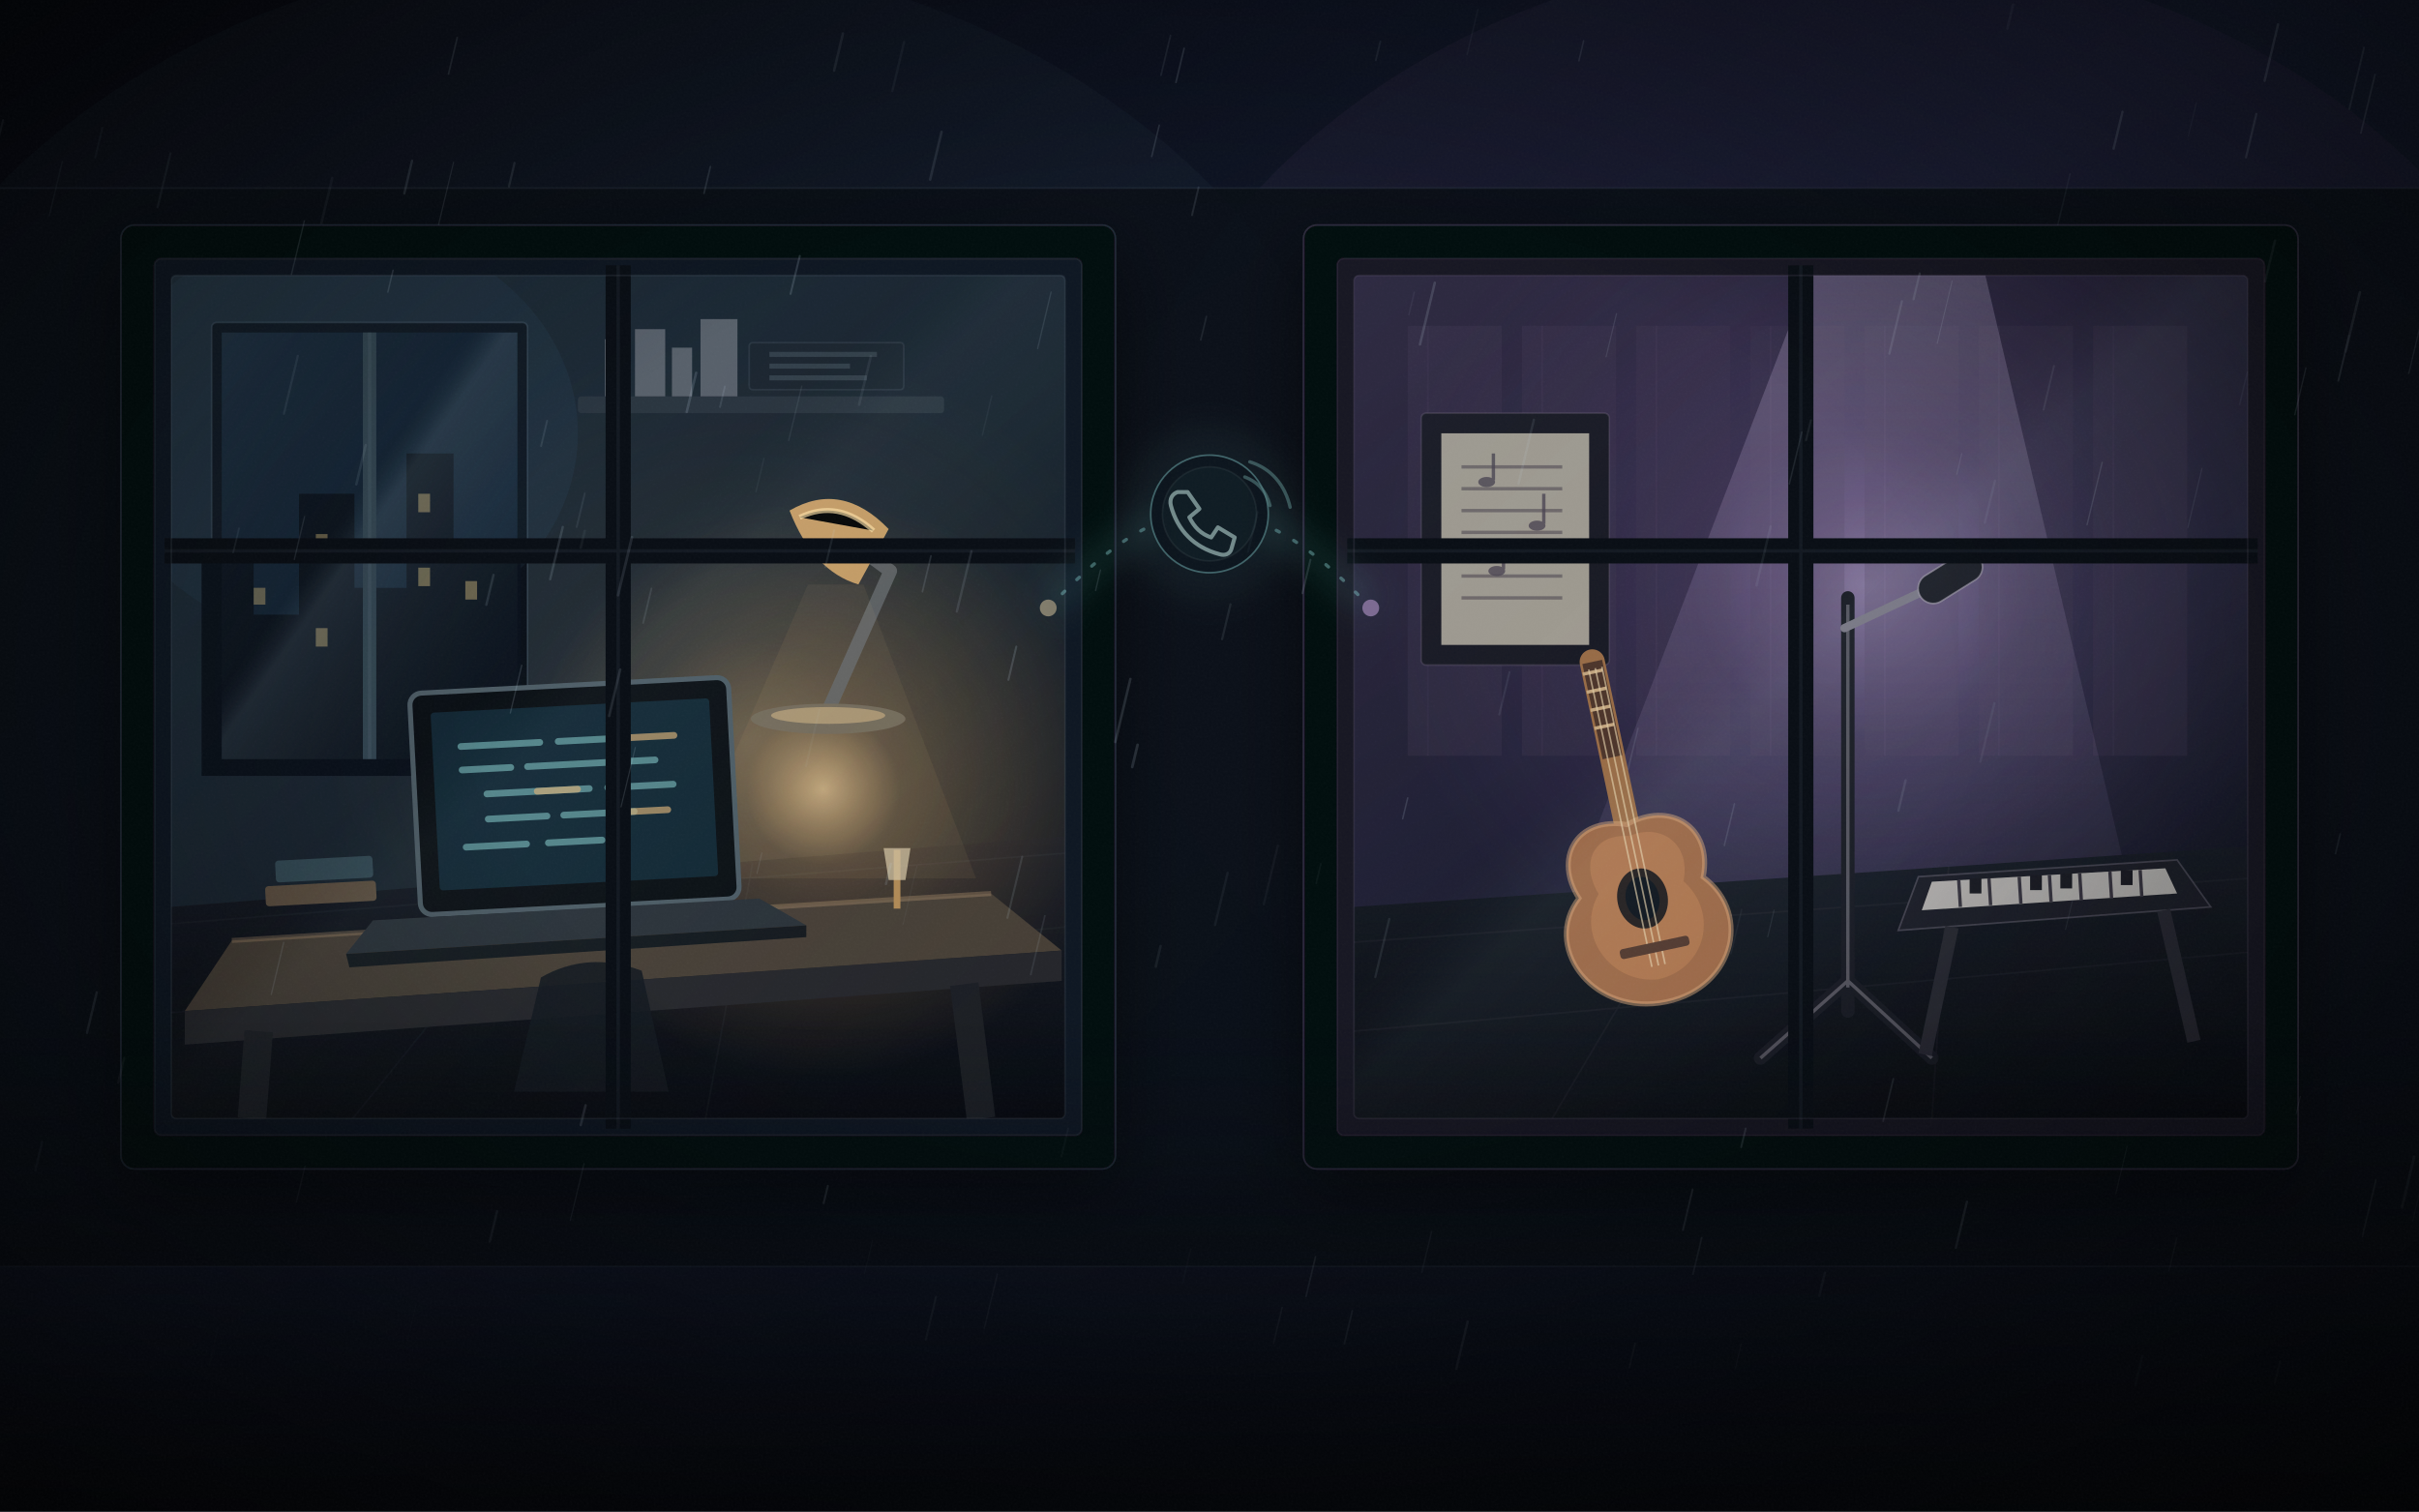
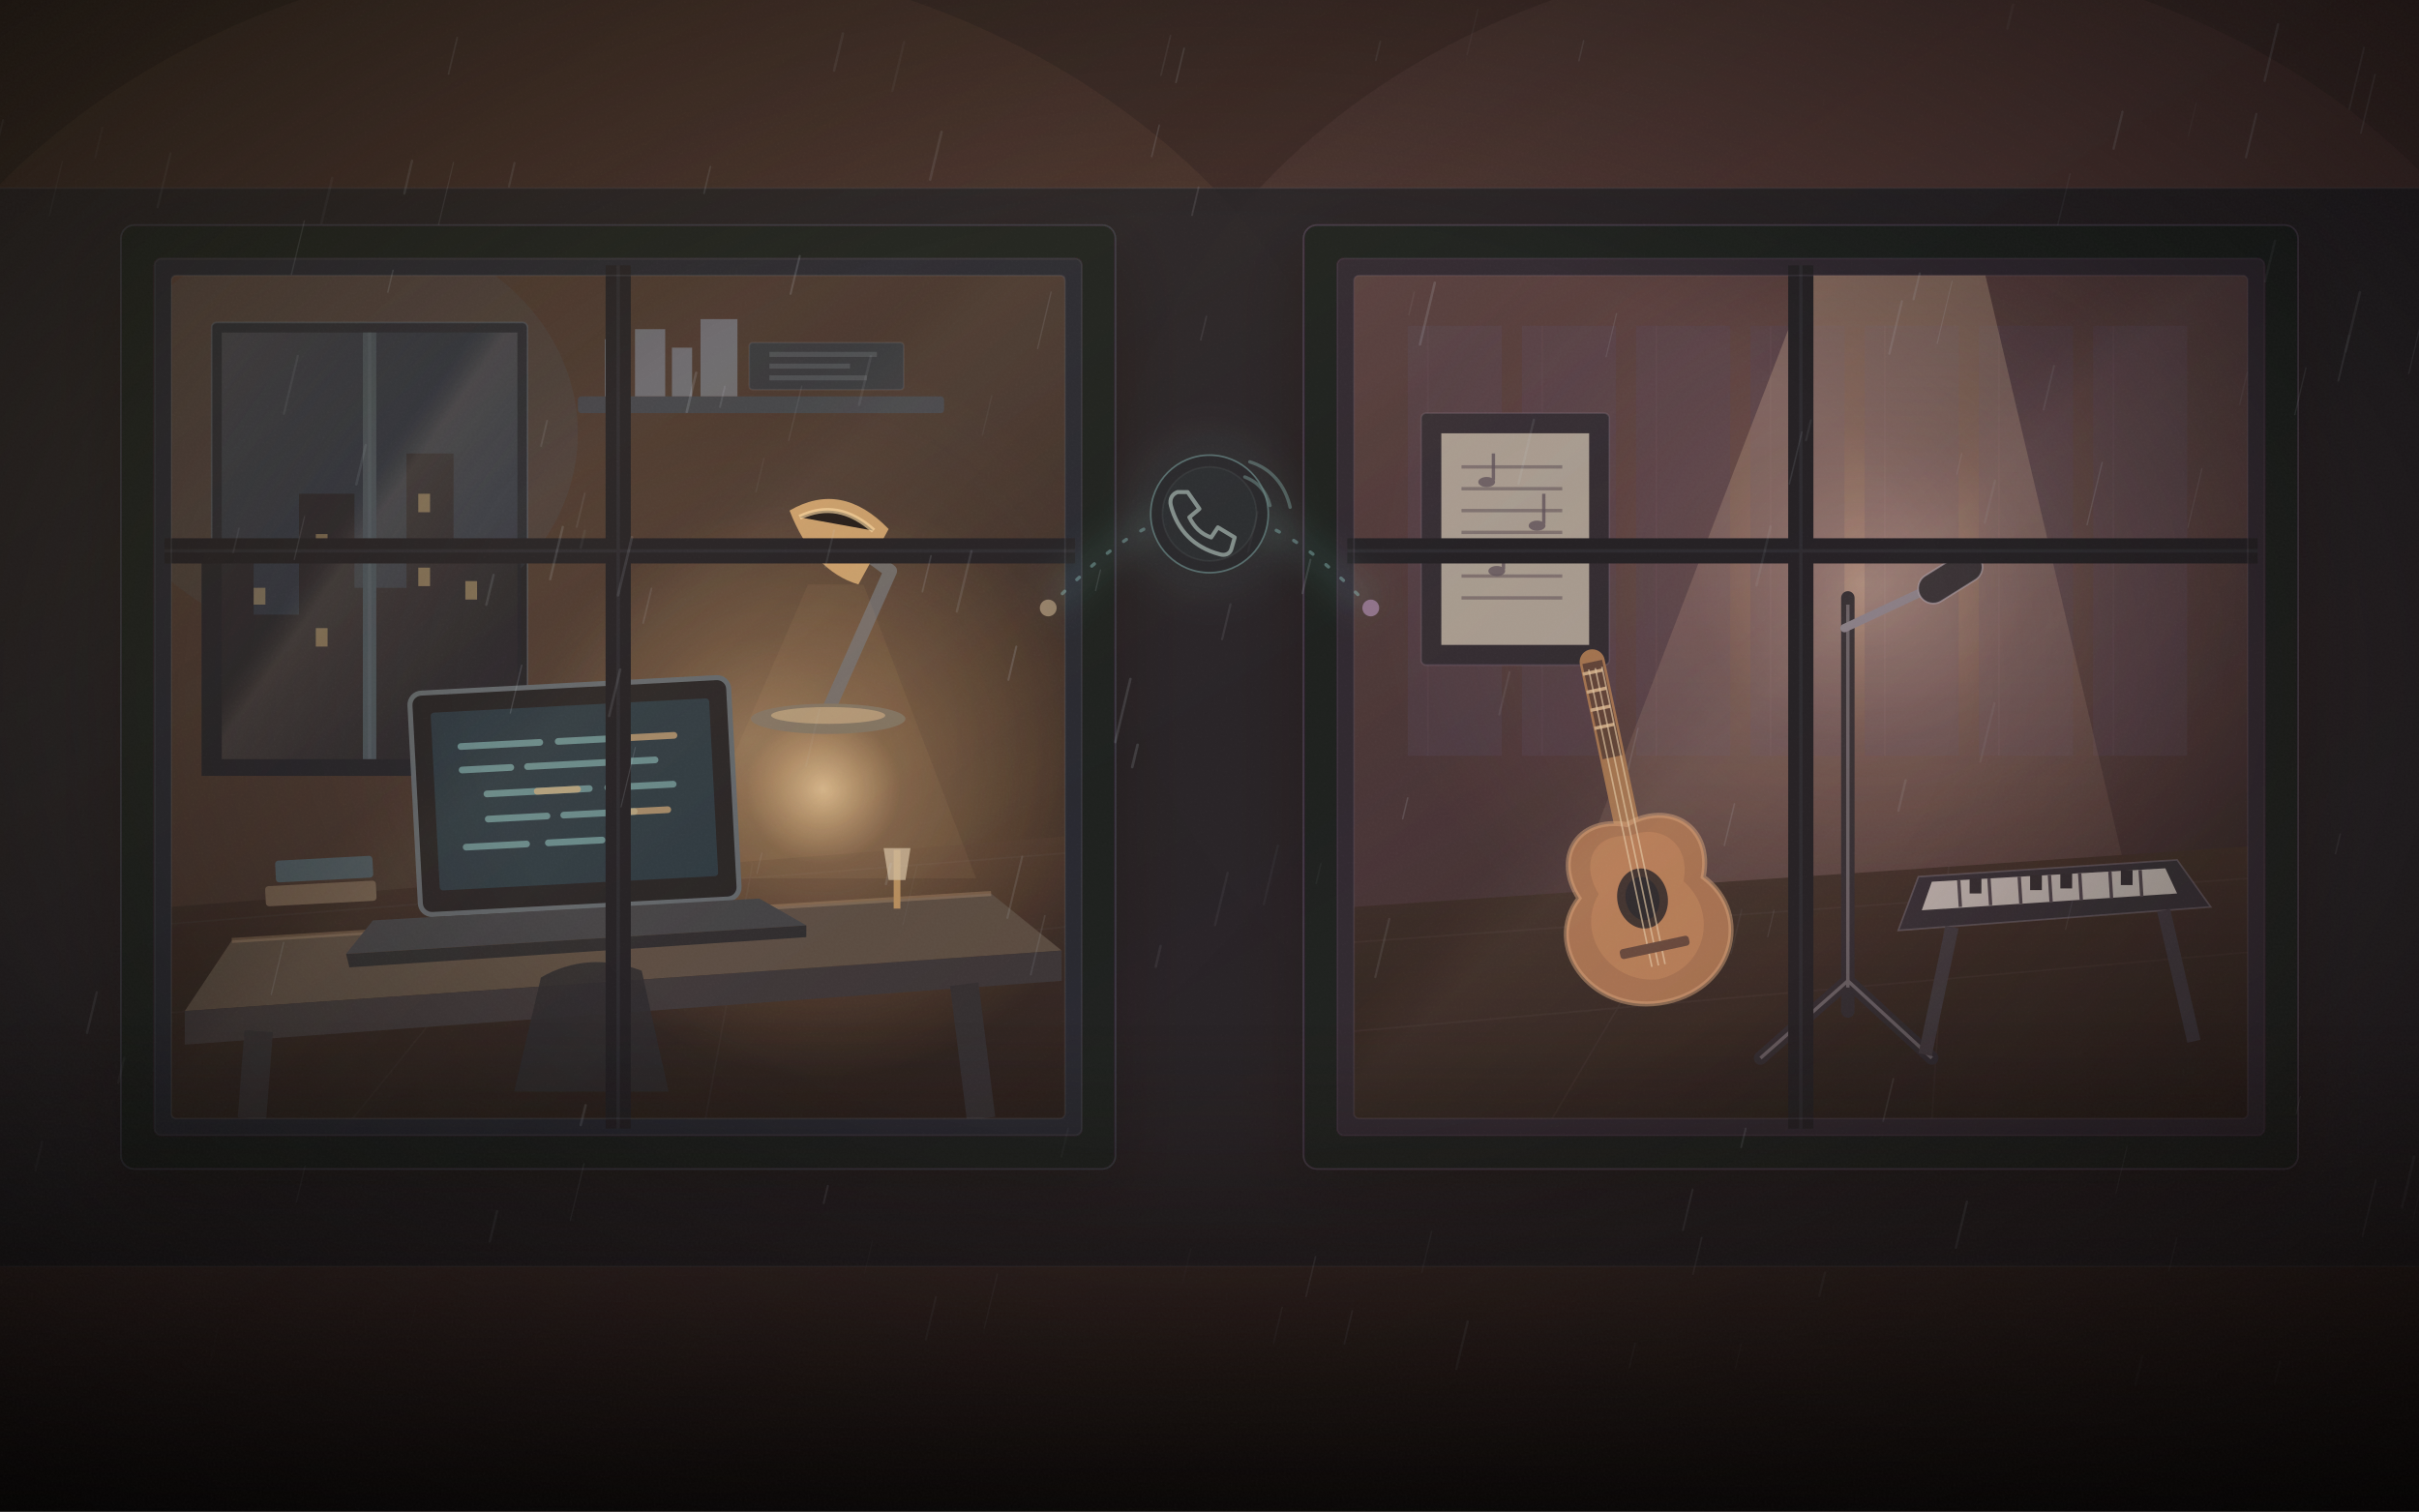
<svg xmlns="http://www.w3.org/2000/svg" viewBox="0 0 1440 900" preserveAspectRatio="xMidYMid slice" role="img" aria-labelledby="title desc">
  <defs>
    <linearGradient id="night" x1="0" y1="0" x2="1" y2="1">
-       <stop stop-color="#03060d" />
-       <stop offset=".46" stop-color="#11182c" />
-       <stop offset="1" stop-color="#070b13" />
+       <stop stop-color="#120d0c" />
+       <stop offset=".46" stop-color="#2b1c1c" />
+       <stop offset="1" stop-color="#160f0e" />
    </linearGradient>
    <linearGradient id="dawn" x1="0" y1="0" x2="0" y2="1">
-       <stop stop-color="#ba786f" stop-opacity=".3" />
-       <stop offset=".48" stop-color="#5c4c68" stop-opacity=".12" />
-       <stop offset="1" stop-color="#07101b" stop-opacity="0" />
+       <stop stop-color="#e2a276" stop-opacity=".36" />
+       <stop offset=".48" stop-color="#8b5e5e" stop-opacity=".15" />
+       <stop offset="1" stop-color="#17110f" stop-opacity="0" />
+     </linearGradient>
+     <linearGradient id="warmWash" x1="0" y1="0" x2="1" y2="1">
+       <stop stop-color="#efb77d" stop-opacity=".2" />
+       <stop offset=".5" stop-color="#dca18c" stop-opacity=".13" />
+       <stop offset="1" stop-color="#c98370" stop-opacity=".18" />
    </linearGradient>
    <linearGradient id="leftRoom" x1="0" y1="0" x2=".85" y2="1">
-       <stop stop-color="#1e2d3a" />
-       <stop offset=".55" stop-color="#17232e" />
-       <stop offset="1" stop-color="#0a111a" />
+       <stop stop-color="#3b2c24" />
+       <stop offset=".55" stop-color="#2a211d" />
+       <stop offset="1" stop-color="#15100e" />
    </linearGradient>
    <linearGradient id="rightRoom" x1=".2" y1="0" x2=".8" y2="1">
-       <stop stop-color="#29233a" />
-       <stop offset=".58" stop-color="#1c1d31" />
-       <stop offset="1" stop-color="#0b101b" />
+       <stop stop-color="#3b292c" />
+       <stop offset=".58" stop-color="#2b2025" />
+       <stop offset="1" stop-color="#171114" />
    </linearGradient>
    <linearGradient id="floor" x1="0" y1="0" x2="0" y2="1">
-       <stop stop-color="#141923" />
-       <stop offset="1" stop-color="#06090f" />
+       <stop stop-color="#261c18" />
+       <stop offset="1" stop-color="#0e0b0a" />
    </linearGradient>
    <linearGradient id="glass" x1="0" y1="0" x2="1" y2="1">
-       <stop stop-color="#6f9ab5" stop-opacity=".13" />
-       <stop offset=".42" stop-color="#2a3f55" stop-opacity=".05" />
-       <stop offset=".48" stop-color="#b4d9e7" stop-opacity=".14" />
-       <stop offset="1" stop-color="#0c1521" stop-opacity=".03" />
+       <stop stop-color="#d5b497" stop-opacity=".13" />
+       <stop offset=".42" stop-color="#62483f" stop-opacity=".05" />
+       <stop offset=".48" stop-color="#f4d7b6" stop-opacity=".13" />
+       <stop offset="1" stop-color="#211512" stop-opacity=".03" />
    </linearGradient>
    <linearGradient id="spotlight" x1="0" y1="0" x2="0" y2="1">
-       <stop stop-color="#eadcff" stop-opacity=".24" />
-       <stop offset="1" stop-color="#b793d5" stop-opacity="0" />
+       <stop stop-color="#ffe0b6" stop-opacity=".27" />
+       <stop offset="1" stop-color="#d9a18b" stop-opacity="0" />
    </linearGradient>
    <linearGradient id="bottomShade" x1="0" y1="0" x2="0" y2="1">
-       <stop stop-color="#04070d" stop-opacity="0" />
-       <stop offset=".56" stop-color="#04070d" stop-opacity=".5" />
-       <stop offset="1" stop-color="#03050a" stop-opacity=".96" />
+       <stop stop-color="#100b09" stop-opacity="0" />
+       <stop offset=".56" stop-color="#100b09" stop-opacity=".46" />
+       <stop offset="1" stop-color="#0b0807" stop-opacity=".94" />
    </linearGradient>
    <radialGradient id="lampGlow">
-       <stop stop-color="#ffd89b" stop-opacity=".7" />
-       <stop offset=".26" stop-color="#f4b96f" stop-opacity=".26" />
+       <stop stop-color="#ffe0a8" stop-opacity=".78" />
+       <stop offset=".26" stop-color="#f4bd78" stop-opacity=".3" />
      <stop offset="1" stop-color="#e6a053" stop-opacity="0" />
    </radialGradient>
    <radialGradient id="stageGlow">
-       <stop stop-color="#e5c4ff" stop-opacity=".42" />
-       <stop offset=".35" stop-color="#b887e1" stop-opacity=".15" />
-       <stop offset="1" stop-color="#8c62bc" stop-opacity="0" />
+       <stop stop-color="#ffd8bd" stop-opacity=".48" />
+       <stop offset=".35" stop-color="#dda088" stop-opacity=".18" />
+       <stop offset="1" stop-color="#aa6e63" stop-opacity="0" />
    </radialGradient>
    <radialGradient id="vignette" cx=".5" cy=".45" r=".72">
      <stop offset=".42" stop-color="#000" stop-opacity="0" />
      <stop offset="1" stop-color="#000" stop-opacity=".66" />
    </radialGradient>
    <filter id="blur8" x="-50%" y="-50%" width="200%" height="200%">
      <feGaussianBlur stdDeviation="8" />
    </filter>
    <filter id="blur24" x="-50%" y="-50%" width="200%" height="200%">
      <feGaussianBlur stdDeviation="24" />
    </filter>
    <filter id="shadow" x="-30%" y="-30%" width="160%" height="160%">
      <feDropShadow dx="0" dy="16" stdDeviation="22" flood-color="#000" flood-opacity=".55" />
    </filter>
    <filter id="grain">
      <feTurbulence type="fractalNoise" baseFrequency=".72" numOctaves="3" seed="27" stitchTiles="stitch" />
      <feColorMatrix type="saturate" values="0" />
      <feComponentTransfer>
        <feFuncA type="table" tableValues="0 .075" />
      </feComponentTransfer>
    </filter>
    <clipPath id="leftClip">
      <rect x="102" y="164" width="532" height="502" rx="3" />
    </clipPath>
    <clipPath id="rightClip">
      <rect x="806" y="164" width="532" height="502" rx="3" />
    </clipPath>
  </defs>
  <rect width="1440" height="900" fill="url(#night)" />
-   <ellipse cx="360" cy="340" rx="460" ry="370" fill="#45627b" opacity=".07" />
-   <ellipse cx="1100" cy="330" rx="440" ry="360" fill="#765087" opacity=".08" />
+   <ellipse cx="360" cy="340" rx="460" ry="370" fill="#b47b58" opacity=".09" />
+   <ellipse cx="1100" cy="330" rx="440" ry="360" fill="#a86c6c" opacity=".1" />
  <path d="M0 112H1440V754H0Z" fill="#080d15" opacity=".9" />
  <path d="M0 112H1440M0 754H1440" stroke="#6d8296" stroke-opacity=".14" />
  <g filter="url(#shadow)">
    <rect x="72" y="134" width="592" height="562" rx="8" fill="#05090f" stroke="#344250" stroke-opacity=".55" />
    <rect x="92" y="154" width="552" height="522" rx="4" fill="#111923" stroke="#637484" stroke-opacity=".18" />
    <rect x="776" y="134" width="592" height="562" rx="8" fill="#05090f" stroke="#454057" stroke-opacity=".58" />
    <rect x="796" y="154" width="552" height="522" rx="4" fill="#171522" stroke="#756887" stroke-opacity=".18" />
  </g>
  <g opacity="1">
    <g clip-path="url(#leftClip)">
      <rect x="102" y="164" width="532" height="502" fill="url(#leftRoom)" />
      <ellipse cx="444" cy="440" rx="250" ry="240" fill="url(#lampGlow)" opacity=".26" />
      <path d="M102 540L634 498V666H102Z" fill="url(#floor)" />
      <path d="M102 550L634 508M102 603L634 552M210 666L328 520M420 666L448 514" stroke="#80909a" stroke-opacity=".06" />
      <rect x="126" y="192" width="188" height="266" rx="3" fill="#080e16" stroke="#4b5d6b" stroke-opacity=".5" />
      <rect x="132" y="198" width="176" height="254" fill="#0d1a28" />
      <ellipse cx="202" cy="258" rx="142" ry="124" fill="#345574" opacity=".14" />
      <path d="M120 410V332H151V366H178V294H211V350H242V270H270V324H310V462H120Z" fill="#080f19" />
      <path d="M151 350H158V360H151ZM188 318H195V329H188ZM249 294H256V305H249ZM277 346H284V357H277ZM188 374H195V385H188ZM249 338H256V349H249Z" fill="#d5b878" opacity=".48" />
      <rect x="132" y="198" width="176" height="254" fill="url(#glass)" />
      <path d="M220 198V452M132 326H308" stroke="#334652" stroke-width="8" />
      <path d="M220 198V452M132 326H308" stroke="#8295a1" stroke-opacity=".12" stroke-width="2" />
      <rect x="344" y="236" width="218" height="10" rx="2" fill="#29343e" />
      <path d="M360 202H374V236H360ZM378 196H396V236H378ZM400 207H412V236H400ZM417 190H439V236H417Z" fill="#58606a" />
      <rect x="446" y="204" width="92" height="28" rx="2" fill="#1a252f" stroke="#83919a" stroke-opacity=".15" />
      <path d="M458 211H522M458 218H506M458 225H516" stroke="#8b9ba3" stroke-opacity=".22" stroke-width="3" />
      <ellipse cx="490" cy="470" rx="176" ry="172" fill="url(#lampGlow)" />
      <path d="M493 423L530 340M530 340L500 318" stroke="#5b5e60" stroke-width="8" stroke-linecap="round" />
      <path d="M470 304Q501 286 529 315L511 348Q484 340 470 304Z" fill="#c59b63" />
      <path d="M476 308Q499 297 520 316" stroke="#ffe0a4" stroke-opacity=".65" stroke-width="3" />
      <ellipse cx="493" cy="428" rx="46" ry="9" fill="#6c6558" />
      <ellipse cx="493" cy="426" rx="34" ry="5" fill="#d3b785" opacity=".55" />
      <path d="M481 348L405 523H581L514 348Z" fill="#f2bd78" opacity=".065" />
      <path d="M138 560L590 532L632 566L110 602Z" fill="#463e35" />
      <path d="M110 602L632 566V584L110 622Z" fill="#24252a" />
      <path d="M154 614L150 666M574 586L584 666" stroke="#1a1d23" stroke-width="17" />
      <path d="M138 560L590 532" stroke="#b49670" stroke-opacity=".35" stroke-width="3" />
      <rect x="247" y="408" width="190" height="132" rx="7" fill="#080d12" stroke="#4c5b64" stroke-width="3" transform="rotate(-3 342 474)" />
      <rect x="259" y="420" width="166" height="106" rx="2" fill="#102633" transform="rotate(-3 342 474)" />
      <g transform="rotate(-3 342 474)" stroke-linecap="round">
        <path d="M276 441H323M334 441H368M276 455H305M315 455H391M290 470H351M362 470H401M290 485H325M335 485H377M276 501H312M325 501H357" stroke="#75b6b6" stroke-opacity=".65" stroke-width="4" />
        <path d="M374 441H403M320 470H344M367 485H397" stroke="#d1aa72" stroke-opacity=".7" stroke-width="4" />
      </g>
      <path d="M222 548L452 535L480 551L206 568Z" fill="#293138" />
      <path d="M206 568L480 551V558L208 576Z" fill="#12181d" />
      <rect x="158" y="526" width="66" height="12" rx="2" fill="#5f5142" transform="rotate(-3 191 532)" />
      <rect x="164" y="511" width="58" height="13" rx="2" fill="#344b56" transform="rotate(-3 193 518)" />
      <path d="M534 506V541" stroke="#b28a55" stroke-width="4" />
      <path d="M526 505H542L539 524H529Z" fill="#d2c2a1" opacity=".75" />
      <path d="M322 582Q350 566 382 578L398 650H306Z" fill="#11171e" opacity=".88" />
    </g>
  </g>
  <g opacity="1">
    <g clip-path="url(#rightClip)">
      <rect x="806" y="164" width="532" height="502" fill="url(#rightRoom)" />
      <ellipse cx="1110" cy="348" rx="290" ry="268" fill="url(#stageGlow)" />
      <g opacity=".32">
        <path d="M838 194H894V450H838ZM906 194H962V450H906ZM974 194H1030V450H974ZM1042 194H1098V450H1042ZM1110 194H1166V450H1110ZM1178 194H1234V450H1178ZM1246 194H1302V450H1246Z" fill="#40344f" />
        <path d="M850 194V450M918 194V450M986 194V450M1054 194V450M1122 194V450M1190 194V450M1258 194V450" stroke="#9a82aa" stroke-opacity=".18" />
      </g>
      <path d="M1080 156H1180L1300 666H884Z" fill="url(#spotlight)" />
      <ellipse cx="1115" cy="626" rx="218" ry="44" fill="#c5a0dc" opacity=".07" filter="url(#blur8)" />
      <path d="M806 540L1338 504V666H806Z" fill="url(#floor)" />
      <path d="M806 561L1338 523M806 614L1338 567M924 666L1008 524M1150 666L1160 516" stroke="#a392b1" stroke-opacity=".055" />
      <rect x="846" y="246" width="112" height="150" rx="3" fill="#171822" stroke="#76677f" stroke-opacity=".32" />
      <rect x="858" y="258" width="88" height="126" fill="#d6cdbc" opacity=".72" />
      <path d="M870 278H930M870 291H930M870 304H930M870 317H930M870 330H930M870 343H930M870 356H930" stroke="#554f55" stroke-opacity=".65" stroke-width="2" />
      <g fill="#4a4350" opacity=".8">
        <ellipse cx="885" cy="287" rx="5" ry="3" />
        <ellipse cx="915" cy="313" rx="5" ry="3" />
        <ellipse cx="891" cy="340" rx="5" ry="3" />
        <path d="M889 286V270M919 312V294M895 339V321" stroke="#4a4350" stroke-width="2" />
      </g>
      <path d="M1100 356V602M1100 584L1048 630M1100 584L1150 630" stroke="#151720" stroke-width="8" stroke-linecap="round" />
      <path d="M1100 360V588M1100 584L1048 630M1100 584L1150 630" stroke="#85828d" stroke-opacity=".55" stroke-width="2" />
      <path d="M1098 374L1162 344" stroke="#777482" stroke-width="5" stroke-linecap="round" />
      <rect x="1152" y="323" width="18" height="42" rx="9" fill="#171922" stroke="#a29baa" stroke-opacity=".65" transform="rotate(58 1161 344)" />
      <g transform="translate(900 378) scale(1) rotate(-12 70 130)">
        <path d="M72 14V144" stroke="#9a6c45" stroke-width="15" stroke-linecap="round" />
        <path d="M66 14H78V72H66Z" fill="#4d3429" />
        <path d="M65 20H77M65 31H77M65 42H77M65 53H77" stroke="#c5a67e" stroke-width="2" />
        <path d="M72 113C43 102 25 124 35 150C8 173 27 218 69 221C113 224 135 181 110 153C122 125 100 104 72 113Z" fill="#9c6744" stroke="#d4a276" stroke-opacity=".5" stroke-width="3" />
        <path d="M72 120C51 114 40 130 47 150C28 171 43 204 71 207C100 207 115 176 98 153C107 132 92 116 72 120Z" fill="#b87b50" opacity=".65" />
        <ellipse cx="72" cy="158" rx="15" ry="18" fill="#211b1b" />
        <ellipse cx="72" cy="158" rx="10" ry="13" fill="#0b1119" />
        <path d="M69 18V199M73 18V199M77 18V199" stroke="#e3d0aa" stroke-opacity=".65" />
        <rect x="52" y="185" width="42" height="6" rx="2" fill="#50362b" />
      </g>
      <g transform="translate(1142 500)">
        <path d="M0 22L154 12L174 40L-12 54Z" fill="#191b25" stroke="#6d6879" stroke-opacity=".5" />
        <path d="M8 25L147 17L154 32L2 42Z" fill="#d3d0ca" opacity=".82" />
        <path d="M24 24L25 40M42 23L43 39M60 22L61 38M78 21L79 37M96 20L97 36M114 19L115 35M132 18L133 34" stroke="#36333e" stroke-width="2" />
        <path d="M34 23L34 32M70 21L70 30M88 20L88 29M124 18L124 27" stroke="#171820" stroke-width="7" />
        <path d="M20 52L4 128M146 42L164 120" stroke="#252630" stroke-width="8" />
      </g>
      <rect x="806" y="164" width="532" height="502" fill="url(#glass)" opacity=".42" />
    </g>
  </g>
  <rect x="102" y="164" width="532" height="502" fill="url(#glass)" opacity=".32" />
  <path d="M368 158V672M98 328H640M1072 158V672M802 328H1344" stroke="#080d14" stroke-width="15" />
  <path d="M368 158V672M98 328H640M1072 158V672M802 328H1344" stroke="#607080" stroke-opacity=".12" stroke-width="2" />
  <rect x="102" y="164" width="532" height="502" rx="3" fill="none" stroke="#9aabba" stroke-opacity=".12" />
  <rect x="806" y="164" width="532" height="502" rx="3" fill="none" stroke="#aa9bb8" stroke-opacity=".12" />
  <g stroke="#c5d8e5" stroke-linecap="round" opacity="0.2">
    <line x1="-29.7" y1="452.2" x2="-34.8" y2="473.5" stroke-width="1.0" opacity="0.45" />
    <line x1="1337.8" y1="221.6" x2="1333.2" y2="240.8" stroke-width="0.9" opacity="0.35" />
    <line x1="501.8" y1="19.9" x2="496.5" y2="42.1" stroke-width="1.5" opacity="0.49" />
    <line x1="422.9" y1="99.2" x2="419.1" y2="115.1" stroke-width="1.0" opacity="0.72" />
    <line x1="378.2" y1="445.1" x2="369.7" y2="480.4" stroke-width="0.7" opacity="0.75" />
    <line x1="310.6" y1="396.1" x2="303.8" y2="424.5" stroke-width="0.8" opacity="0.81" />
    <line x1="838.0" y1="475.1" x2="835.0" y2="487.5" stroke-width="0.9" opacity="0.77" />
    <line x1="1263.5" y1="66.6" x2="1258.2" y2="88.5" stroke-width="1.4" opacity="0.76" />
    <line x1="975.1" y1="433.7" x2="969.2" y2="458.0" stroke-width="0.9" opacity="0.58" />
    <line x1="1413.8" y1="44.4" x2="1405.4" y2="79.2" stroke-width="1.0" opacity="0.71" />
    <line x1="1013.0" y1="737.0" x2="1007.8" y2="758.7" stroke-width="1.0" opacity="0.66" />
    <line x1="713.5" y1="111.5" x2="709.6" y2="128.1" stroke-width="1.1" opacity="0.61" />
    <line x1="608.5" y1="510.1" x2="599.7" y2="546.5" stroke-width="1.2" opacity="0.62" />
    <line x1="476.1" y1="152.4" x2="470.6" y2="175.0" stroke-width="1.2" opacity="0.84" />
    <line x1="748.6" y1="304.9" x2="743.0" y2="328.4" stroke-width="1.3" opacity="0.40" />
    <line x1="780.1" y1="333.3" x2="775.3" y2="353.2" stroke-width="1.2" opacity="0.72" />
    <line x1="496.6" y1="315.6" x2="491.3" y2="337.6" stroke-width="1.2" opacity="0.49" />
    <line x1="1466.5" y1="720.0" x2="1460.2" y2="746.4" stroke-width="1.6" opacity="0.84" />
    <line x1="414.4" y1="222.0" x2="408.8" y2="245.3" stroke-width="1.5" opacity="0.82" />
    <line x1="1232.3" y1="103.5" x2="1225.0" y2="133.7" stroke-width="0.9" opacity="0.34" />
    <line x1="730.8" y1="519.7" x2="723.3" y2="550.8" stroke-width="1.4" opacity="0.30" />
    <line x1="622.0" y1="545.3" x2="613.6" y2="580.3" stroke-width="1.0" opacity="0.50" />
    <line x1="1162.1" y1="167.2" x2="1153.2" y2="204.5" stroke-width="0.6" opacity="0.77" />
    <line x1="1072.6" y1="257.3" x2="1065.2" y2="288.1" stroke-width="0.9" opacity="0.54" />
    <line x1="655.1" y1="339.4" x2="652.2" y2="351.6" stroke-width="0.8" opacity="0.67" />
    <line x1="217.7" y1="265.0" x2="212.1" y2="288.4" stroke-width="1.5" opacity="0.57" />
    <line x1="1393.1" y1="496.6" x2="1390.3" y2="508.2" stroke-width="1.0" opacity="0.47" />
    <line x1="672.9" y1="404.3" x2="663.9" y2="441.8" stroke-width="1.5" opacity="0.74" />
    <line x1="1369.4" y1="652.8" x2="1366.9" y2="663.2" stroke-width="0.6" opacity="0.56" />
    <line x1="25.1" y1="679.9" x2="21.0" y2="697.0" stroke-width="1.4" opacity="0.32" />
    <line x1="763.2" y1="778.6" x2="758.1" y2="799.9" stroke-width="1.0" opacity="0.60" />
    <line x1="1455.4" y1="345.4" x2="1449.1" y2="371.8" stroke-width="1.4" opacity="0.64" />
    <line x1="1007.6" y1="708.2" x2="1001.8" y2="732.5" stroke-width="1.1" opacity="0.70" />
    <line x1="487.8" y1="422.7" x2="479.8" y2="456.0" stroke-width="1.2" opacity="0.25" />
    <line x1="783.1" y1="748.3" x2="777.5" y2="771.9" stroke-width="1.0" opacity="0.80" />
    <line x1="1266.2" y1="682.7" x2="1259.5" y2="710.8" stroke-width="0.7" opacity="0.39" />
    <line x1="625.7" y1="173.9" x2="617.7" y2="207.5" stroke-width="0.8" opacity="0.59" />
    <line x1="1187.6" y1="286.2" x2="1181.5" y2="311.3" stroke-width="1.4" opacity="0.36" />
    <line x1="1056.1" y1="541.9" x2="1052.3" y2="557.8" stroke-width="0.7" opacity="0.47" />
    <line x1="690.9" y1="563.3" x2="688.0" y2="575.6" stroke-width="1.5" opacity="0.37" />
    <line x1="873.7" y1="786.9" x2="866.9" y2="815.1" stroke-width="1.4" opacity="0.84" />
    <line x1="1187.3" y1="418.6" x2="1178.9" y2="453.5" stroke-width="1.4" opacity="0.32" />
    <line x1="827.0" y1="547.2" x2="818.7" y2="581.8" stroke-width="1.3" opacity="0.51" />
    <line x1="453.5" y1="507.9" x2="450.6" y2="520.1" stroke-width="0.6" opacity="0.54" />
    <line x1="1354.3" y1="143.2" x2="1348.4" y2="167.5" stroke-width="1.4" opacity="0.37" />
    <line x1="272.2" y1="22.4" x2="267.0" y2="44.0" stroke-width="1.0" opacity="0.69" />
    <line x1="538.2" y1="25.0" x2="531.2" y2="54.2" stroke-width="1.4" opacity="0.30" />
    <line x1="1039.2" y1="671.9" x2="1036.5" y2="683.1" stroke-width="1.1" opacity="0.78" />
    <line x1="1170.9" y1="715.5" x2="1164.3" y2="743.0" stroke-width="1.4" opacity="0.76" />
    <line x1="1036.5" y1="800.4" x2="1033.1" y2="814.6" stroke-width="0.6" opacity="0.62" />
    <line x1="-5.9" y1="19.5" x2="-14.2" y2="54.1" stroke-width="1.2" opacity="0.60" />
    <line x1="387.8" y1="350.4" x2="382.9" y2="370.9" stroke-width="1.1" opacity="0.58" />
    <line x1="181.3" y1="307.6" x2="175.2" y2="333.1" stroke-width="0.8" opacity="0.61" />
    <line x1="1467.7" y1="634.7" x2="1460.1" y2="666.1" stroke-width="0.8" opacity="0.52" />
    <line x1="1032.5" y1="478.6" x2="1026.5" y2="503.4" stroke-width="0.9" opacity="0.65" />
    <line x1="973.4" y1="799.8" x2="969.9" y2="814.4" stroke-width="1.0" opacity="0.60" />
    <line x1="325.7" y1="250.5" x2="322.1" y2="265.6" stroke-width="1.1" opacity="0.58" />
    <line x1="168.9" y1="561.1" x2="161.5" y2="592.1" stroke-width="0.8" opacity="0.70" />
    <line x1="518.4" y1="212.2" x2="511.4" y2="241.0" stroke-width="1.5" opacity="0.40" />
    <line x1="1086.3" y1="757.8" x2="1083.0" y2="771.6" stroke-width="1.4" opacity="0.50" />
    <line x1="1167.8" y1="270.1" x2="1164.9" y2="282.3" stroke-width="0.7" opacity="0.54" />
    <line x1="197.8" y1="106.0" x2="191.3" y2="132.9" stroke-width="1.5" opacity="0.31" />
    <line x1="854.1" y1="168.4" x2="845.3" y2="205.1" stroke-width="1.5" opacity="0.79" />
    <line x1="1441.1" y1="707.0" x2="1436.2" y2="727.3" stroke-width="0.7" opacity="0.35" />
    <line x1="1407.3" y1="28.3" x2="1398.5" y2="65.0" stroke-width="1.1" opacity="0.63" />
    <line x1="376.2" y1="319.8" x2="367.9" y2="354.4" stroke-width="1.6" opacity="0.61" />
    <line x1="1453.1" y1="816.8" x2="1446.6" y2="843.9" stroke-width="0.7" opacity="0.75" />
    <line x1="677.2" y1="443.5" x2="674.0" y2="456.7" stroke-width="1.6" opacity="0.76" />
    <line x1="177.3" y1="211.9" x2="169.0" y2="246.4" stroke-width="1.3" opacity="0.50" />
    <line x1="732.5" y1="359.8" x2="727.5" y2="380.6" stroke-width="1.3" opacity="0.48" />
    <line x1="1414.4" y1="702.4" x2="1406.3" y2="736.2" stroke-width="1.0" opacity="0.61" />
    <line x1="61.0" y1="76.0" x2="56.7" y2="93.9" stroke-width="1.2" opacity="0.28" />
    <line x1="554.2" y1="331.0" x2="549.1" y2="352.3" stroke-width="1.0" opacity="0.68" />
    <line x1="1142.8" y1="162.8" x2="1139.1" y2="178.2" stroke-width="1.3" opacity="0.71" />
    <line x1="1078.0" y1="250.3" x2="1075.1" y2="262.1" stroke-width="1.2" opacity="0.42" />
    <line x1="101.5" y1="91.3" x2="93.8" y2="123.4" stroke-width="1.3" opacity="0.39" />
    <line x1="1127.1" y1="642.3" x2="1121.0" y2="667.6" stroke-width="1.0" opacity="0.60" />
    <line x1="142.3" y1="314.6" x2="138.8" y2="329.0" stroke-width="1.0" opacity="0.45" />
    <line x1="181.2" y1="131.5" x2="173.5" y2="163.4" stroke-width="0.8" opacity="0.71" />
    <line x1="1468.4" y1="660.1" x2="1461.3" y2="689.3" stroke-width="1.1" opacity="0.74" />
    <line x1="593.7" y1="758.7" x2="585.9" y2="791.0" stroke-width="0.8" opacity="0.55" />
    <line x1="821.7" y1="24.7" x2="819.0" y2="35.9" stroke-width="1.1" opacity="0.44" />
    <line x1="348.6" y1="658.1" x2="345.7" y2="669.9" stroke-width="1.5" opacity="0.82" />
    <line x1="708.8" y1="743.9" x2="704.2" y2="763.0" stroke-width="1.1" opacity="0.21" />
    <line x1="519.4" y1="738.6" x2="514.7" y2="758.2" stroke-width="0.6" opacity="0.24" />
    <line x1="57.6" y1="590.8" x2="51.8" y2="615.0" stroke-width="1.4" opacity="0.59" />
    <line x1="557.2" y1="772.2" x2="551.1" y2="797.7" stroke-width="1.2" opacity="0.62" />
    <line x1="37.1" y1="96.1" x2="29.4" y2="128.3" stroke-width="0.8" opacity="0.34" />
    <line x1="805.0" y1="780.5" x2="800.3" y2="800.1" stroke-width="1.1" opacity="0.82" />
    <line x1="431.5" y1="230.1" x2="428.6" y2="242.4" stroke-width="1.1" opacity="0.58" />
    <line x1="578.3" y1="328.2" x2="569.6" y2="364.1" stroke-width="1.4" opacity="0.61" />
    <line x1="913.1" y1="249.9" x2="904.0" y2="287.8" stroke-width="1.4" opacity="0.50" />
    <line x1="1398.4" y1="199.8" x2="1392.0" y2="226.7" stroke-width="1.1" opacity="0.69" />
    <line x1="270.0" y1="96.6" x2="261.1" y2="133.7" stroke-width="0.7" opacity="0.63" />
    <line x1="73.9" y1="630.0" x2="70.4" y2="644.6" stroke-width="1.4" opacity="0.32" />
    <line x1="962.3" y1="186.7" x2="956.1" y2="212.4" stroke-width="0.7" opacity="0.58" />
    <line x1="477.3" y1="229.9" x2="469.5" y2="262.3" stroke-width="0.8" opacity="0.42" />
    <line x1="1132.2" y1="179.4" x2="1124.7" y2="210.6" stroke-width="1.3" opacity="0.70" />
    <line x1="718.2" y1="188.4" x2="714.8" y2="202.4" stroke-width="1.0" opacity="0.48" />
    <line x1="1442.9" y1="184.9" x2="1433.9" y2="222.4" stroke-width="0.8" opacity="0.60" />
    <line x1="942.7" y1="24.3" x2="939.9" y2="36.2" stroke-width="0.9" opacity="0.61" />
    <line x1="690.1" y1="74.5" x2="685.6" y2="93.2" stroke-width="0.9" opacity="0.77" />
    <line x1="530.3" y1="514.3" x2="527.4" y2="526.4" stroke-width="1.4" opacity="0.64" />
    <line x1="696.8" y1="21.1" x2="691.1" y2="44.8" stroke-width="1.0" opacity="0.49" />
    <line x1="1356.1" y1="14.5" x2="1348.1" y2="48.1" stroke-width="1.4" opacity="0.82" />
    <line x1="545.8" y1="515.8" x2="537.5" y2="550.6" stroke-width="0.6" opacity="0.24" />
    <line x1="786.3" y1="514.3" x2="783.5" y2="526.0" stroke-width="1.0" opacity="0.23" />
    <line x1="1295.8" y1="737.2" x2="1291.1" y2="756.9" stroke-width="0.8" opacity="0.41" />
    <line x1="1437.1" y1="688.8" x2="1429.9" y2="719.0" stroke-width="1.6" opacity="0.49" />
    <line x1="1222.7" y1="217.9" x2="1216.5" y2="244.0" stroke-width="1.1" opacity="0.51" />
    <line x1="852.2" y1="733.4" x2="846.4" y2="757.5" stroke-width="0.9" opacity="0.43" />
    <line x1="1134.4" y1="464.6" x2="1130.1" y2="482.7" stroke-width="1.4" opacity="0.52" />
    <line x1="335.0" y1="313.8" x2="327.5" y2="344.9" stroke-width="1.4" opacity="0.74" />
    <line x1="1233.6" y1="536.7" x2="1229.6" y2="553.4" stroke-width="0.7" opacity="0.41" />
    <line x1="841.9" y1="174.0" x2="838.7" y2="187.4" stroke-width="0.9" opacity="0.32" />
    <line x1="590.4" y1="235.7" x2="584.8" y2="259.0" stroke-width="0.9" opacity="0.26" />
    <line x1="247.8" y1="776.2" x2="242.2" y2="799.7" stroke-width="0.6" opacity="0.21" />
    <line x1="898.6" y1="400.2" x2="892.5" y2="425.5" stroke-width="1.2" opacity="0.44" />
    <line x1="1054.0" y1="313.5" x2="1045.6" y2="348.6" stroke-width="1.4" opacity="0.39" />
    <line x1="760.7" y1="503.5" x2="752.3" y2="538.5" stroke-width="1.3" opacity="0.24" />
    <line x1="306.3" y1="97.0" x2="303.0" y2="111.0" stroke-width="1.3" opacity="0.63" />
    <line x1="1.8" y1="71.4" x2="-7.0" y2="108.1" stroke-width="1.1" opacity="0.46" />
    <line x1="1307.5" y1="61.1" x2="1302.7" y2="81.0" stroke-width="0.7" opacity="0.34" />
    <line x1="293.8" y1="342.3" x2="289.5" y2="360.1" stroke-width="1.4" opacity="0.64" />
    <line x1="348.1" y1="316.1" x2="345.7" y2="326.1" stroke-width="1.5" opacity="0.29" />
    <line x1="1251.4" y1="275.3" x2="1242.4" y2="312.5" stroke-width="0.8" opacity="0.78" />
    <line x1="369.2" y1="398.7" x2="362.6" y2="426.3" stroke-width="1.5" opacity="0.63" />
    <line x1="129.8" y1="790.7" x2="124.6" y2="812.6" stroke-width="1.0" opacity="0.20" />
    <line x1="1372.7" y1="219.0" x2="1366.1" y2="246.9" stroke-width="0.8" opacity="0.62" />
    <line x1="-6.0" y1="509.6" x2="-11.6" y2="532.6" stroke-width="0.9" opacity="0.54" />
    <line x1="234.0" y1="160.9" x2="230.9" y2="173.9" stroke-width="0.9" opacity="0.83" />
    <line x1="879.8" y1="5.6" x2="873.3" y2="32.6" stroke-width="0.8" opacity="0.29" />
    <line x1="1404.8" y1="174.0" x2="1396.3" y2="209.3" stroke-width="1.5" opacity="0.60" />
    <line x1="245.3" y1="95.7" x2="240.7" y2="115.2" stroke-width="1.4" opacity="0.72" />
    <line x1="1275.3" y1="807.5" x2="1271.1" y2="824.8" stroke-width="1.4" opacity="0.54" />
    <line x1="1036.8" y1="541.5" x2="1030.4" y2="567.9" stroke-width="0.9" opacity="0.26" />
    <line x1="1357.3" y1="810.6" x2="1354.2" y2="823.5" stroke-width="1.2" opacity="0.63" />
    <line x1="635.9" y1="671.9" x2="631.8" y2="688.7" stroke-width="1.1" opacity="0.21" />
    <line x1="348.1" y1="293.8" x2="343.3" y2="313.8" stroke-width="1.1" opacity="0.45" />
    <line x1="492.8" y1="706.1" x2="490.3" y2="716.4" stroke-width="1.2" opacity="0.73" />
    <line x1="704.9" y1="28.8" x2="700.0" y2="49.1" stroke-width="1.0" opacity="0.78" />
    <line x1="1343.2" y1="67.9" x2="1337.0" y2="93.7" stroke-width="1.3" opacity="0.76" />
    <line x1="560.5" y1="78.5" x2="553.7" y2="106.9" stroke-width="1.5" opacity="0.60" />
    <line x1="1310.8" y1="278.9" x2="1302.4" y2="314.1" stroke-width="0.7" opacity="0.52" />
    <line x1="347.7" y1="692.8" x2="339.5" y2="726.7" stroke-width="0.7" opacity="0.56" />
    <line x1="1198.3" y1="2.9" x2="1195.0" y2="16.9" stroke-width="1.6" opacity="0.32" />
    <line x1="605.0" y1="385.0" x2="600.3" y2="404.8" stroke-width="1.2" opacity="0.84" />
    <line x1="454.8" y1="272.9" x2="450.0" y2="292.9" stroke-width="0.8" opacity="0.29" />
    <line x1="181.6" y1="694.4" x2="176.5" y2="715.6" stroke-width="0.8" opacity="0.36" />
    <line x1="295.9" y1="721.2" x2="291.6" y2="739.2" stroke-width="1.4" opacity="0.58" />
  </g>
  <g opacity="0.55">
    <path d="M624 362C672 312 695 306 720 306C745 306 772 315 816 362" fill="none" stroke="#76d4d3" stroke-opacity=".16" stroke-width="20" filter="url(#blur8)" />
    <path d="M624 362C672 312 695 306 720 306C745 306 772 315 816 362" fill="none" stroke="#8ad7d6" stroke-opacity=".75" stroke-width="2" stroke-dasharray="2 10" stroke-linecap="round" />
    <circle cx="624" cy="362" r="5" fill="#d6c49e" />
    <circle cx="816" cy="362" r="5" fill="#c2a4da" />
    <circle cx="720" cy="306" r="52" fill="#82d9d5" opacity=".1" filter="url(#blur8)" />
    <circle cx="720" cy="306" r="35" fill="#0b1821" stroke="#8ad7d6" stroke-opacity=".75" />
    <circle cx="720" cy="306" r="28" fill="#10242c" stroke="#d1f2eb" stroke-opacity=".12" />
    <path d="M707 293L714 303L708 308C711 314 715 318 721 320L725 314L735 320L733 327C732 330 729 331 726 330C711 326 701 316 697 301C696 297 698 294 701 293Z" fill="none" stroke="#c7eeea" stroke-width="2.4" stroke-linecap="round" stroke-linejoin="round" />
    <path d="M741 284C749 287 754 293 756 301M744 275C757 279 765 289 768 302" fill="none" stroke="#91d8d4" stroke-opacity=".6" stroke-width="2" stroke-linecap="round" />
  </g>
+   <rect width="1440" height="900" fill="url(#warmWash)" />
  <rect y="606" width="1440" height="294" fill="url(#bottomShade)" />
  <rect width="1440" height="900" fill="url(#vignette)" />
  <rect width="1440" height="900" filter="url(#grain)" opacity=".38" />
</svg>
